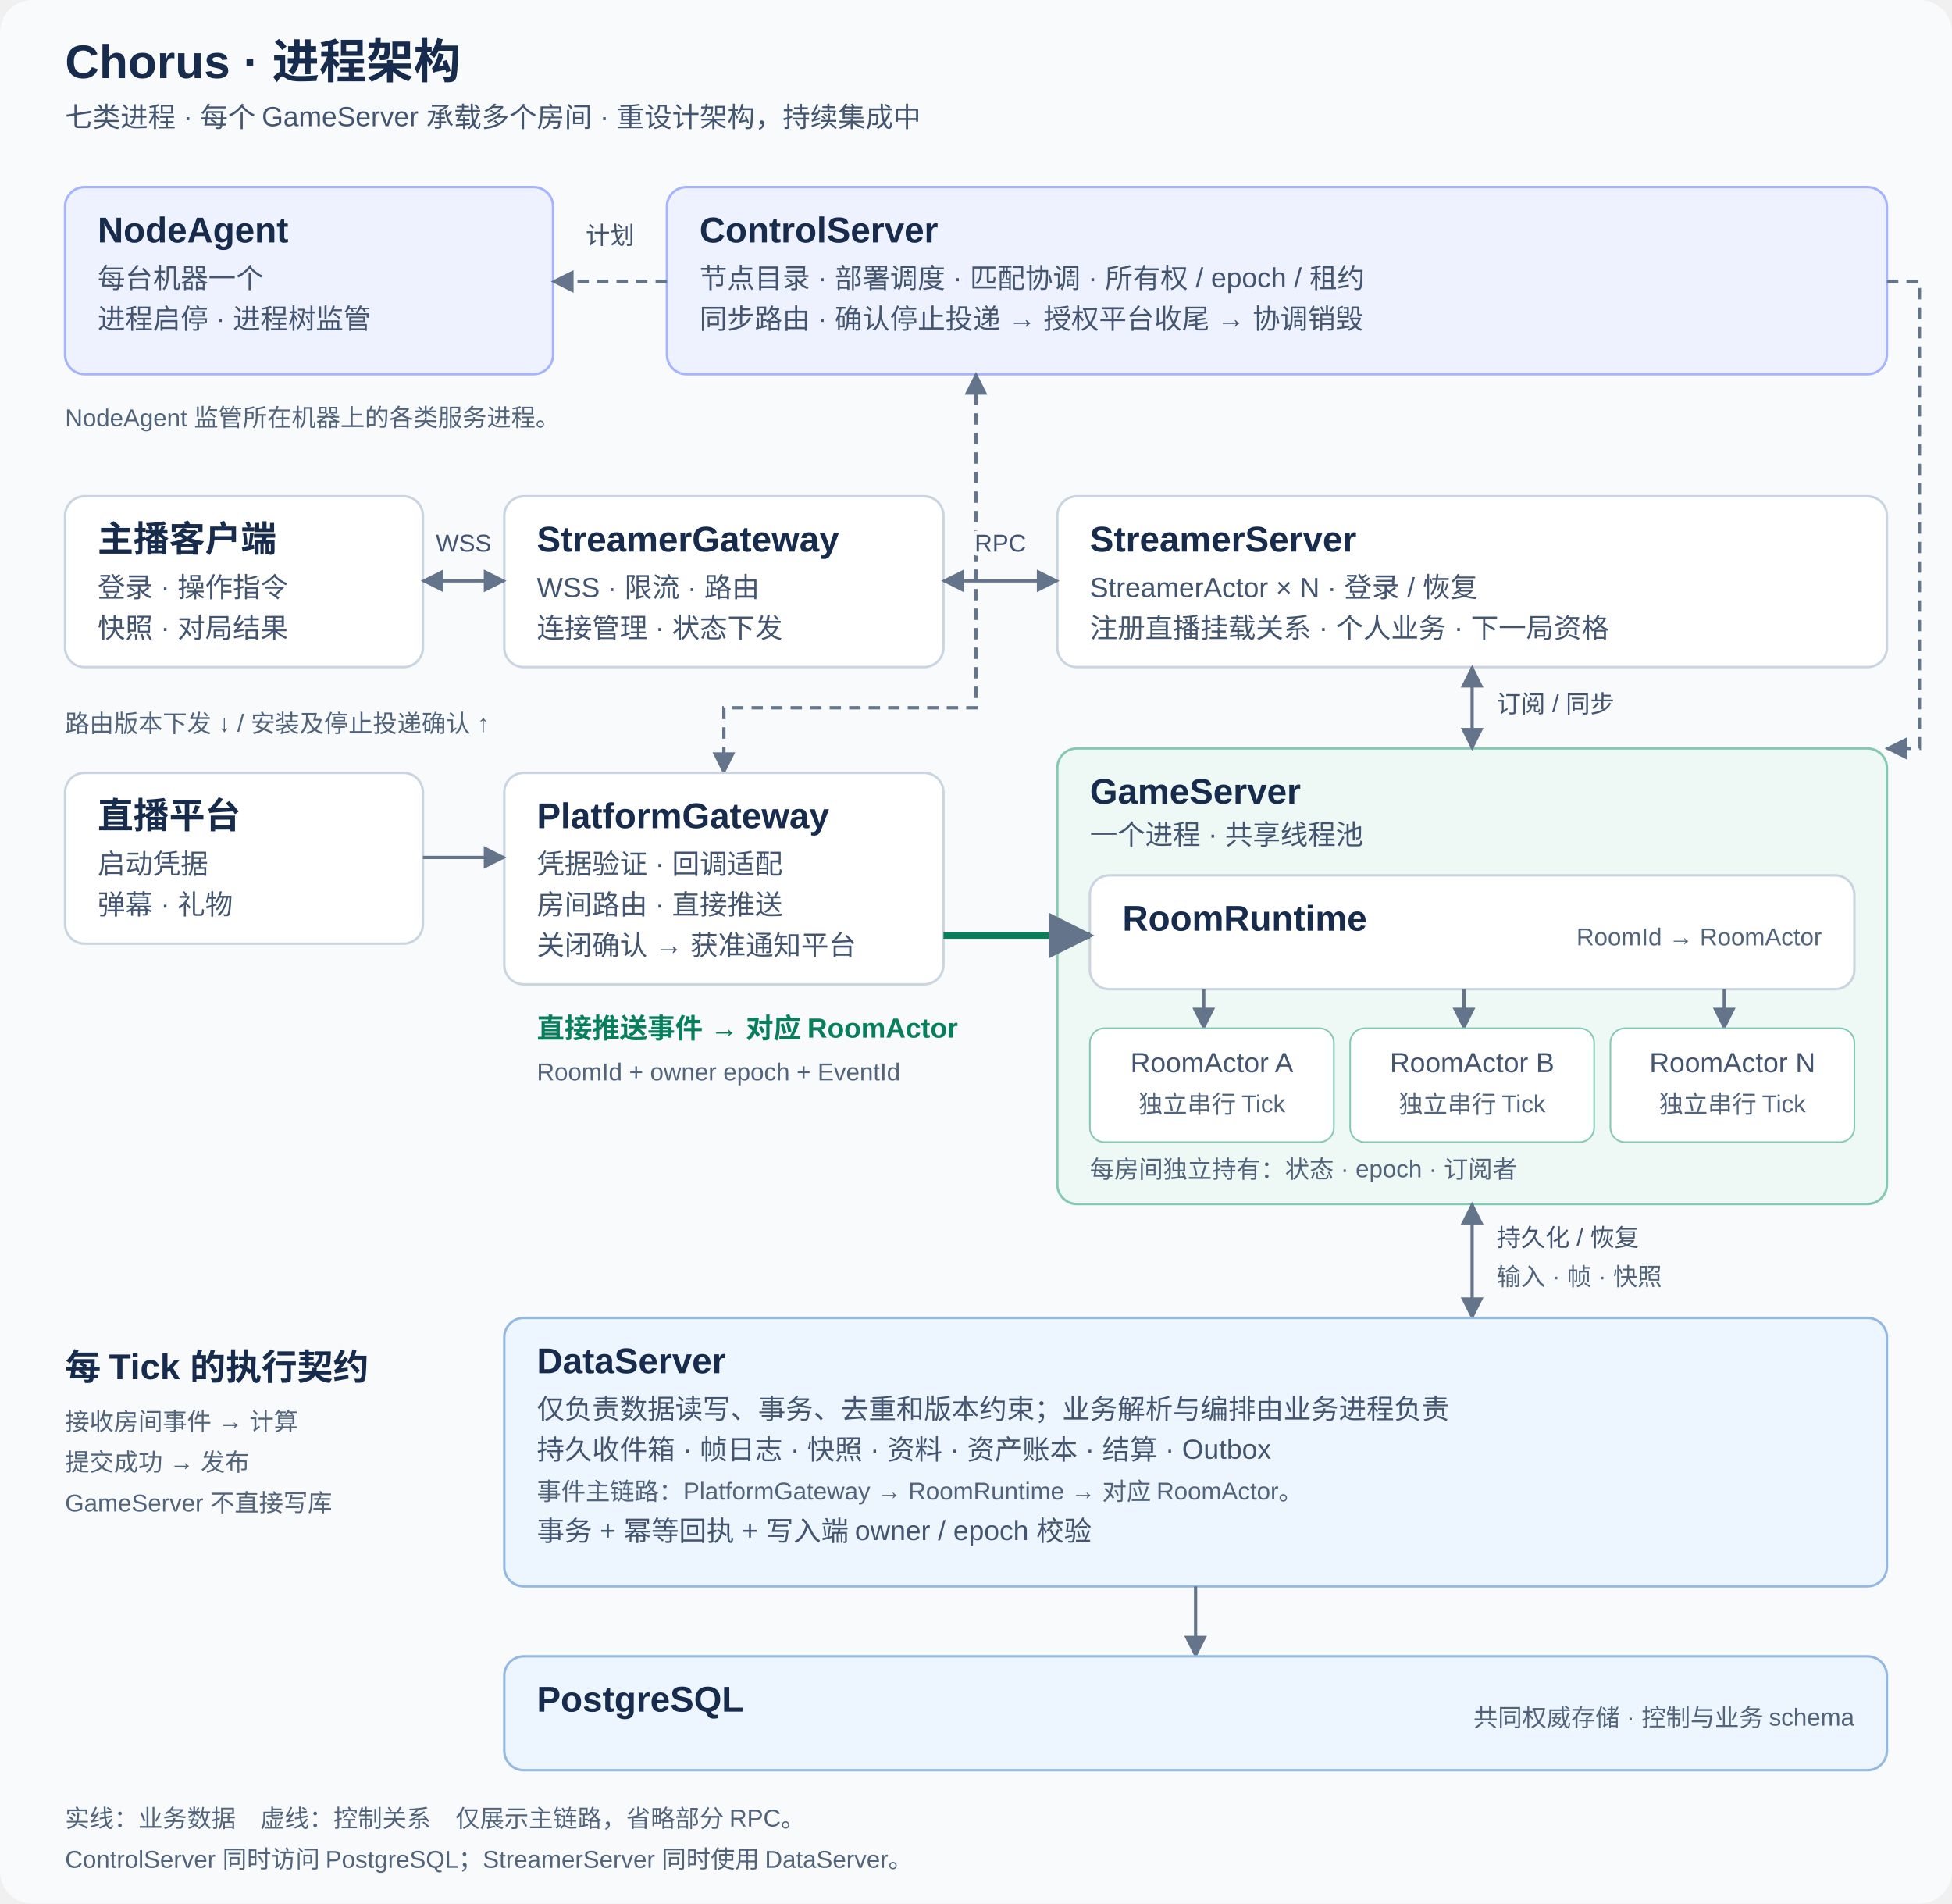
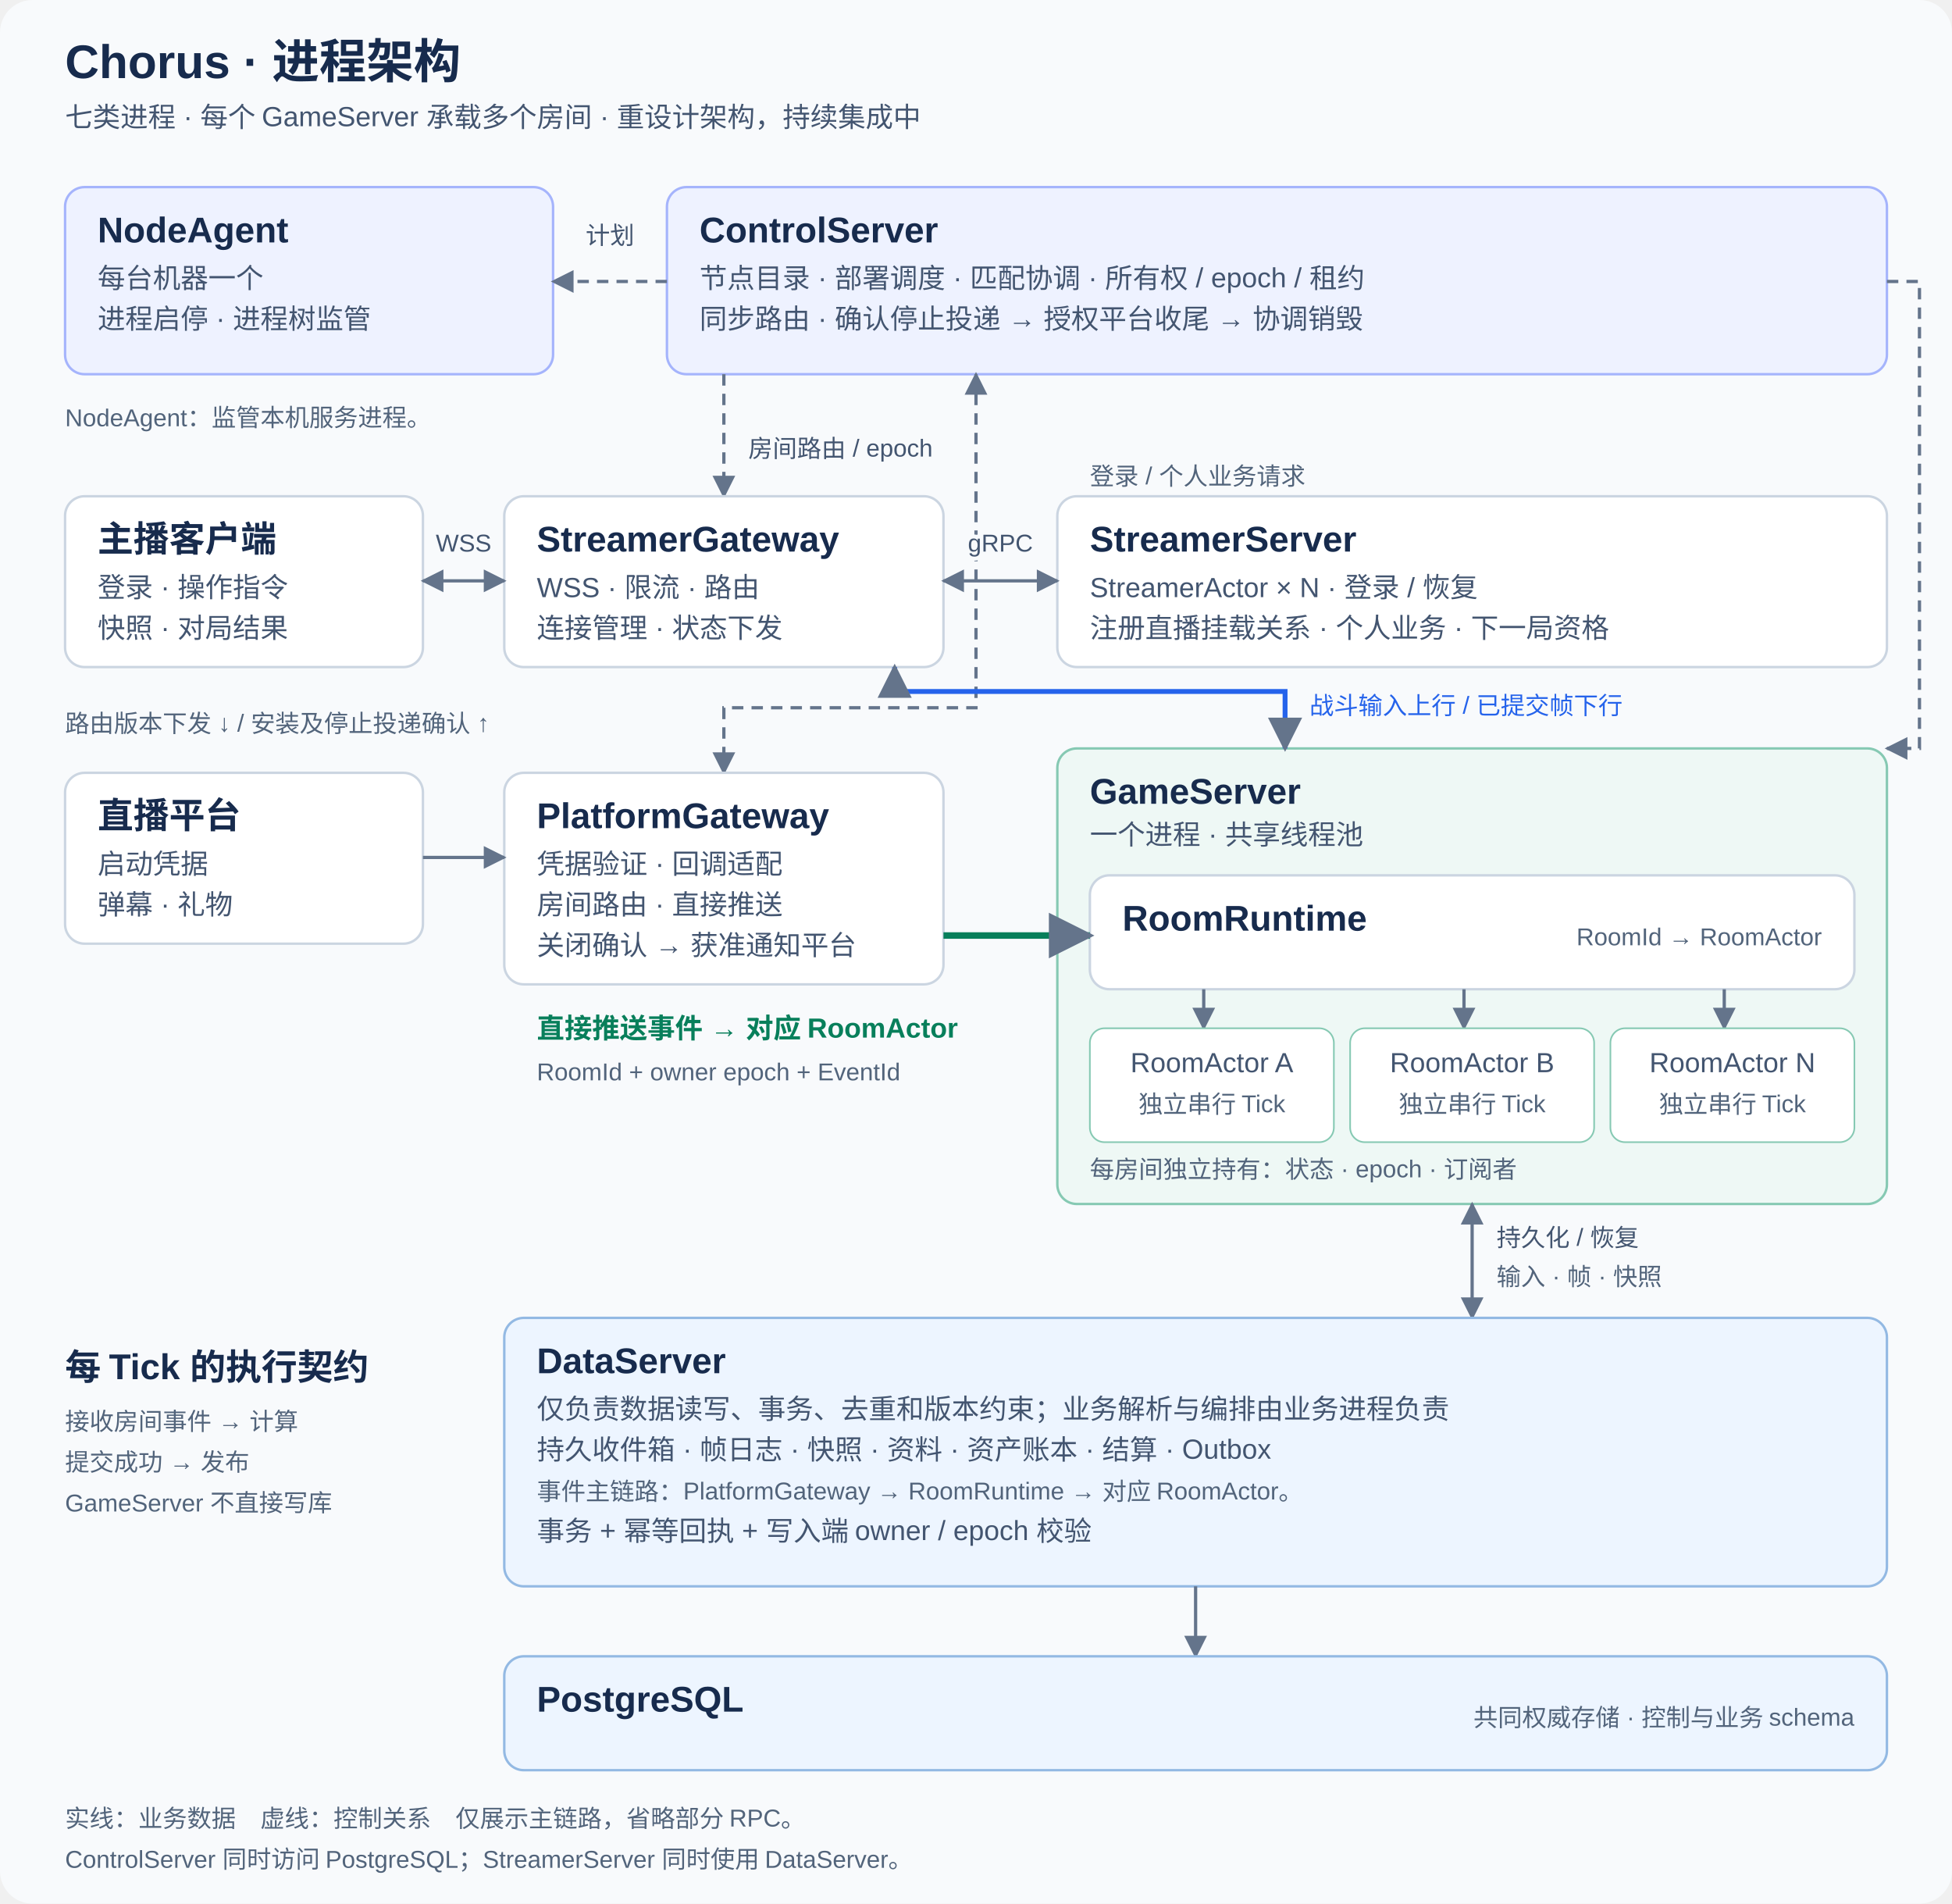
<svg xmlns="http://www.w3.org/2000/svg" width="1200" height="1170" viewBox="0 0 1200 1170" role="img" aria-labelledby="title desc" xml:lang="zh-CN">
  <defs>
    <marker id="arrow" viewBox="0 0 10 10" refX="9" refY="5" markerWidth="7" markerHeight="7" orient="auto-start-reverse">
      <path d="M0 0 L10 5 L0 10Z" fill="#64748b" />
    </marker>
  </defs>
  <style>text{font-family:Arial,'Noto Sans CJK SC','Microsoft YaHei',sans-serif;fill:#172b4d}.title{font-size:29px;font-weight:700}.name{font-size:22px;font-weight:700}.body{font-size:17px;fill:#435570}.small{font-size:15px;fill:#52647b}.label{font-size:15px;fill:#435570;paint-order:stroke;stroke:#f8fafc;stroke-width:5px;stroke-linejoin:round}.edge{fill:none;stroke:#64748b;stroke-width:2;marker-end:url(#arrow)}.control{stroke-dasharray:7 5}.box{stroke-width:1.5}</style>
  <rect width="1200" height="1170" rx="20" fill="#f8fafc" />
  <text x="40" y="48" class="title" text-anchor="start">Chorus · 进程架构</text>
  <text x="40" y="78" class="body" text-anchor="start">七类进程 · 每个 GameServer 承载多个房间 · 重设计架构，持续集成中</text>
  <rect x="40" y="115" width="300" height="115" rx="12" fill="#eef2ff" stroke="#a5b4fc" class="box" />
  <text x="60" y="149" class="name" text-anchor="start">NodeAgent</text>
  <text x="60" y="177" class="body" text-anchor="start">每台机器一个</text>
  <text x="60" y="202" class="body" text-anchor="start">进程启停 · 进程树监管</text>
  <rect x="410" y="115" width="750" height="115" rx="12" fill="#eef2ff" stroke="#a5b4fc" class="box" />
  <text x="430" y="149" class="name" text-anchor="start">ControlServer</text>
  <text x="430" y="177" class="body" text-anchor="start">节点目录 · 部署调度 · 匹配协调 · 所有权 / epoch / 租约</text>
  <text x="430" y="202" class="body" text-anchor="start">同步路由 · 确认停止投递 → 授权平台收尾 → 协调销毁</text>
  <path d="M410 173 H340" class="edge control" />
  <text x="375" y="150" class="label" text-anchor="middle">计划</text>
-   <text x="40" y="262" class="small" text-anchor="start">NodeAgent 监管所在机器上的各类服务进程。</text>
+   <text x="40" y="262" class="small" text-anchor="start">NodeAgent：监管本机服务进程。</text>
  <path d="M1160 173 H1180 V460 H1160" class="edge control" />
+   <path d="M445 230 V305" class="edge control" />
+   <text x="460" y="281" class="label">房间路由 / epoch</text>
  <path d="M600 230 V435 H445 V475" marker-start="url(#arrow)" class="edge control" />
  <text x="40" y="450" class="small">路由版本下发 ↓ / 安装及停止投递确认 ↑</text>
  <rect x="40" y="305" width="220" height="105" rx="12" fill="#ffffff" stroke="#cbd5e1" class="box" />
  <text x="60" y="339" class="name" text-anchor="start">主播客户端</text>
  <text x="60" y="367" class="body" text-anchor="start">登录 · 操作指令</text>
  <text x="60" y="392" class="body" text-anchor="start">快照 · 对局结果</text>
  <rect x="310" y="305" width="270" height="105" rx="12" fill="#ffffff" stroke="#cbd5e1" class="box" />
  <text x="330" y="339" class="name" text-anchor="start">StreamerGateway</text>
  <text x="330" y="367" class="body" text-anchor="start">WSS · 限流 · 路由</text>
  <text x="330" y="392" class="body" text-anchor="start">连接管理 · 状态下发</text>
  <rect x="650" y="305" width="510" height="105" rx="12" fill="#ffffff" stroke="#cbd5e1" class="box" />
  <text x="670" y="339" class="name" text-anchor="start">StreamerServer</text>
  <text x="670" y="367" class="body" text-anchor="start">StreamerActor × N · 登录 / 恢复</text>
  <text x="670" y="392" class="body" text-anchor="start">注册直播挂载关系 · 个人业务 · 下一局资格</text>
  <path d="M260 357 H310" marker-start="url(#arrow)" class="edge" />
  <path d="M580 357 H650" marker-start="url(#arrow)" class="edge" />
  <text x="285" y="339" class="label" text-anchor="middle">WSS</text>
-   <text x="615" y="339" class="label" text-anchor="middle">RPC</text>
+   <text x="615" y="339" class="label" text-anchor="middle">gRPC</text>
+   <text x="670" y="298" class="small">登录 / 个人业务请求</text>
  <rect x="40" y="475" width="220" height="105" rx="12" fill="#ffffff" stroke="#cbd5e1" class="box" />
  <text x="60" y="509" class="name" text-anchor="start">直播平台</text>
  <text x="60" y="537" class="body" text-anchor="start">启动凭据</text>
  <text x="60" y="562" class="body" text-anchor="start">弹幕 · 礼物</text>
  <rect x="310" y="475" width="270" height="130" rx="12" fill="#ffffff" stroke="#cbd5e1" class="box" />
  <text x="330" y="509" class="name" text-anchor="start">PlatformGateway</text>
  <text x="330" y="537" class="body" text-anchor="start">凭据验证 · 回调适配</text>
  <text x="330" y="562" class="body" text-anchor="start">房间路由 · 直接推送</text>
  <text x="330" y="587" class="body" text-anchor="start">关闭确认 → 获准通知平台</text>
  <path d="M260 527 H310" class="edge" />
  <rect x="650" y="460" width="510" height="280" rx="12" fill="#eef8f5" stroke="#86c9b3" class="box" />
  <text x="670" y="494" class="name" text-anchor="start">GameServer</text>
  <text x="670" y="519" class="body" text-anchor="start">一个进程 · 共享线程池</text>
  <rect x="670" y="538" width="470" height="70" rx="12" fill="#ffffff" stroke="#cbd5e1" class="box" />
  <text x="690" y="572" class="name" text-anchor="start">RoomRuntime</text>
  <text x="1120" y="581" class="small" text-anchor="end">RoomId → RoomActor</text>
-   <path d="M905 410 V460" marker-start="url(#arrow)" class="edge" />
-   <text x="920" y="438" class="label" text-anchor="start">订阅 / 同步</text>
+   <path d="M550 410 V425 H790 V460" marker-start="url(#arrow)" class="edge" style="stroke:#2563eb;stroke-width:3" />
+   <text x="805" y="439" class="label" style="fill:#2563eb">战斗输入上行 / 已提交帧下行</text>
  <path d="M740 608 V632" class="edge" />
  <rect x="670" y="632" width="150" height="70" rx="9" fill="#fff" stroke="#86c9b3" />
  <text x="745" y="659" class="body" text-anchor="middle">RoomActor A</text>
  <text x="745" y="684" class="small" text-anchor="middle">独立串行 Tick</text>
  <path d="M900 608 V632" class="edge" />
  <rect x="830" y="632" width="150" height="70" rx="9" fill="#fff" stroke="#86c9b3" />
  <text x="905" y="659" class="body" text-anchor="middle">RoomActor B</text>
  <text x="905" y="684" class="small" text-anchor="middle">独立串行 Tick</text>
  <path d="M1060 608 V632" class="edge" />
  <rect x="990" y="632" width="150" height="70" rx="9" fill="#fff" stroke="#86c9b3" />
  <text x="1065" y="659" class="body" text-anchor="middle">RoomActor N</text>
  <text x="1065" y="684" class="small" text-anchor="middle">独立串行 Tick</text>
  <text x="670" y="724" class="small" text-anchor="start">每房间独立持有：状态 · epoch · 订阅者</text>
  <path d="M580 575 H670" class="edge" style="stroke:#087f5b;stroke-width:4" />
  <text x="330" y="638" class="body" style="font-weight:700;fill:#087f5b">直接推送事件 → 对应 RoomActor</text>
  <text x="330" y="664" class="small">RoomId + owner epoch + EventId</text>
  <path d="M905 740 V810" marker-start="url(#arrow)" class="edge" />
  <text x="920" y="766" class="label">持久化 / 恢复</text>
  <text x="920" y="790" class="small">输入 · 帧 · 快照</text>
  <rect x="310" y="810" width="850" height="165" rx="12" fill="#edf5ff" stroke="#93b9e3" class="box" />
  <text x="330" y="844" class="name" text-anchor="start">DataServer</text>
  <text x="330" y="872" class="body">仅负责数据读写、事务、去重和版本约束；业务解析与编排由业务进程负责</text>
  <text x="330" y="897" class="body" text-anchor="start">持久收件箱 · 帧日志 · 快照 · 资料 · 资产账本 · 结算 · Outbox</text>
  <text x="330" y="947" class="body" text-anchor="start">事务 + 幂等回执 + 写入端 owner / epoch 校验</text>
  <text x="330" y="922" class="small">事件主链路：PlatformGateway → RoomRuntime → 对应 RoomActor。</text>
  <path d="M735 975 V1018" class="edge" />
  <rect x="310" y="1018" width="850" height="70" rx="12" fill="#edf5ff" stroke="#93b9e3" class="box" />
  <text x="330" y="1052" class="name" text-anchor="start">PostgreSQL</text>
  <text x="1140" y="1061" class="small" text-anchor="end">共同权威存储 · 控制与业务 schema</text>
  <text x="40" y="848" class="name" text-anchor="start">每 Tick 的执行契约</text>
  <text x="40" y="879" class="small" text-anchor="start">接收房间事件 → 计算</text>
  <text x="40" y="904" class="small" text-anchor="start">提交成功 → 发布</text>
  <text x="40" y="929" class="small" text-anchor="start">GameServer 不直接写库</text>
  <text x="40" y="1123" class="small" text-anchor="start">实线：业务数据　虚线：控制关系　仅展示主链路，省略部分 RPC。</text>
  <text x="40" y="1148" class="small" text-anchor="start">ControlServer 同时访问 PostgreSQL；StreamerServer 同时使用 DataServer。</text>
</svg>
